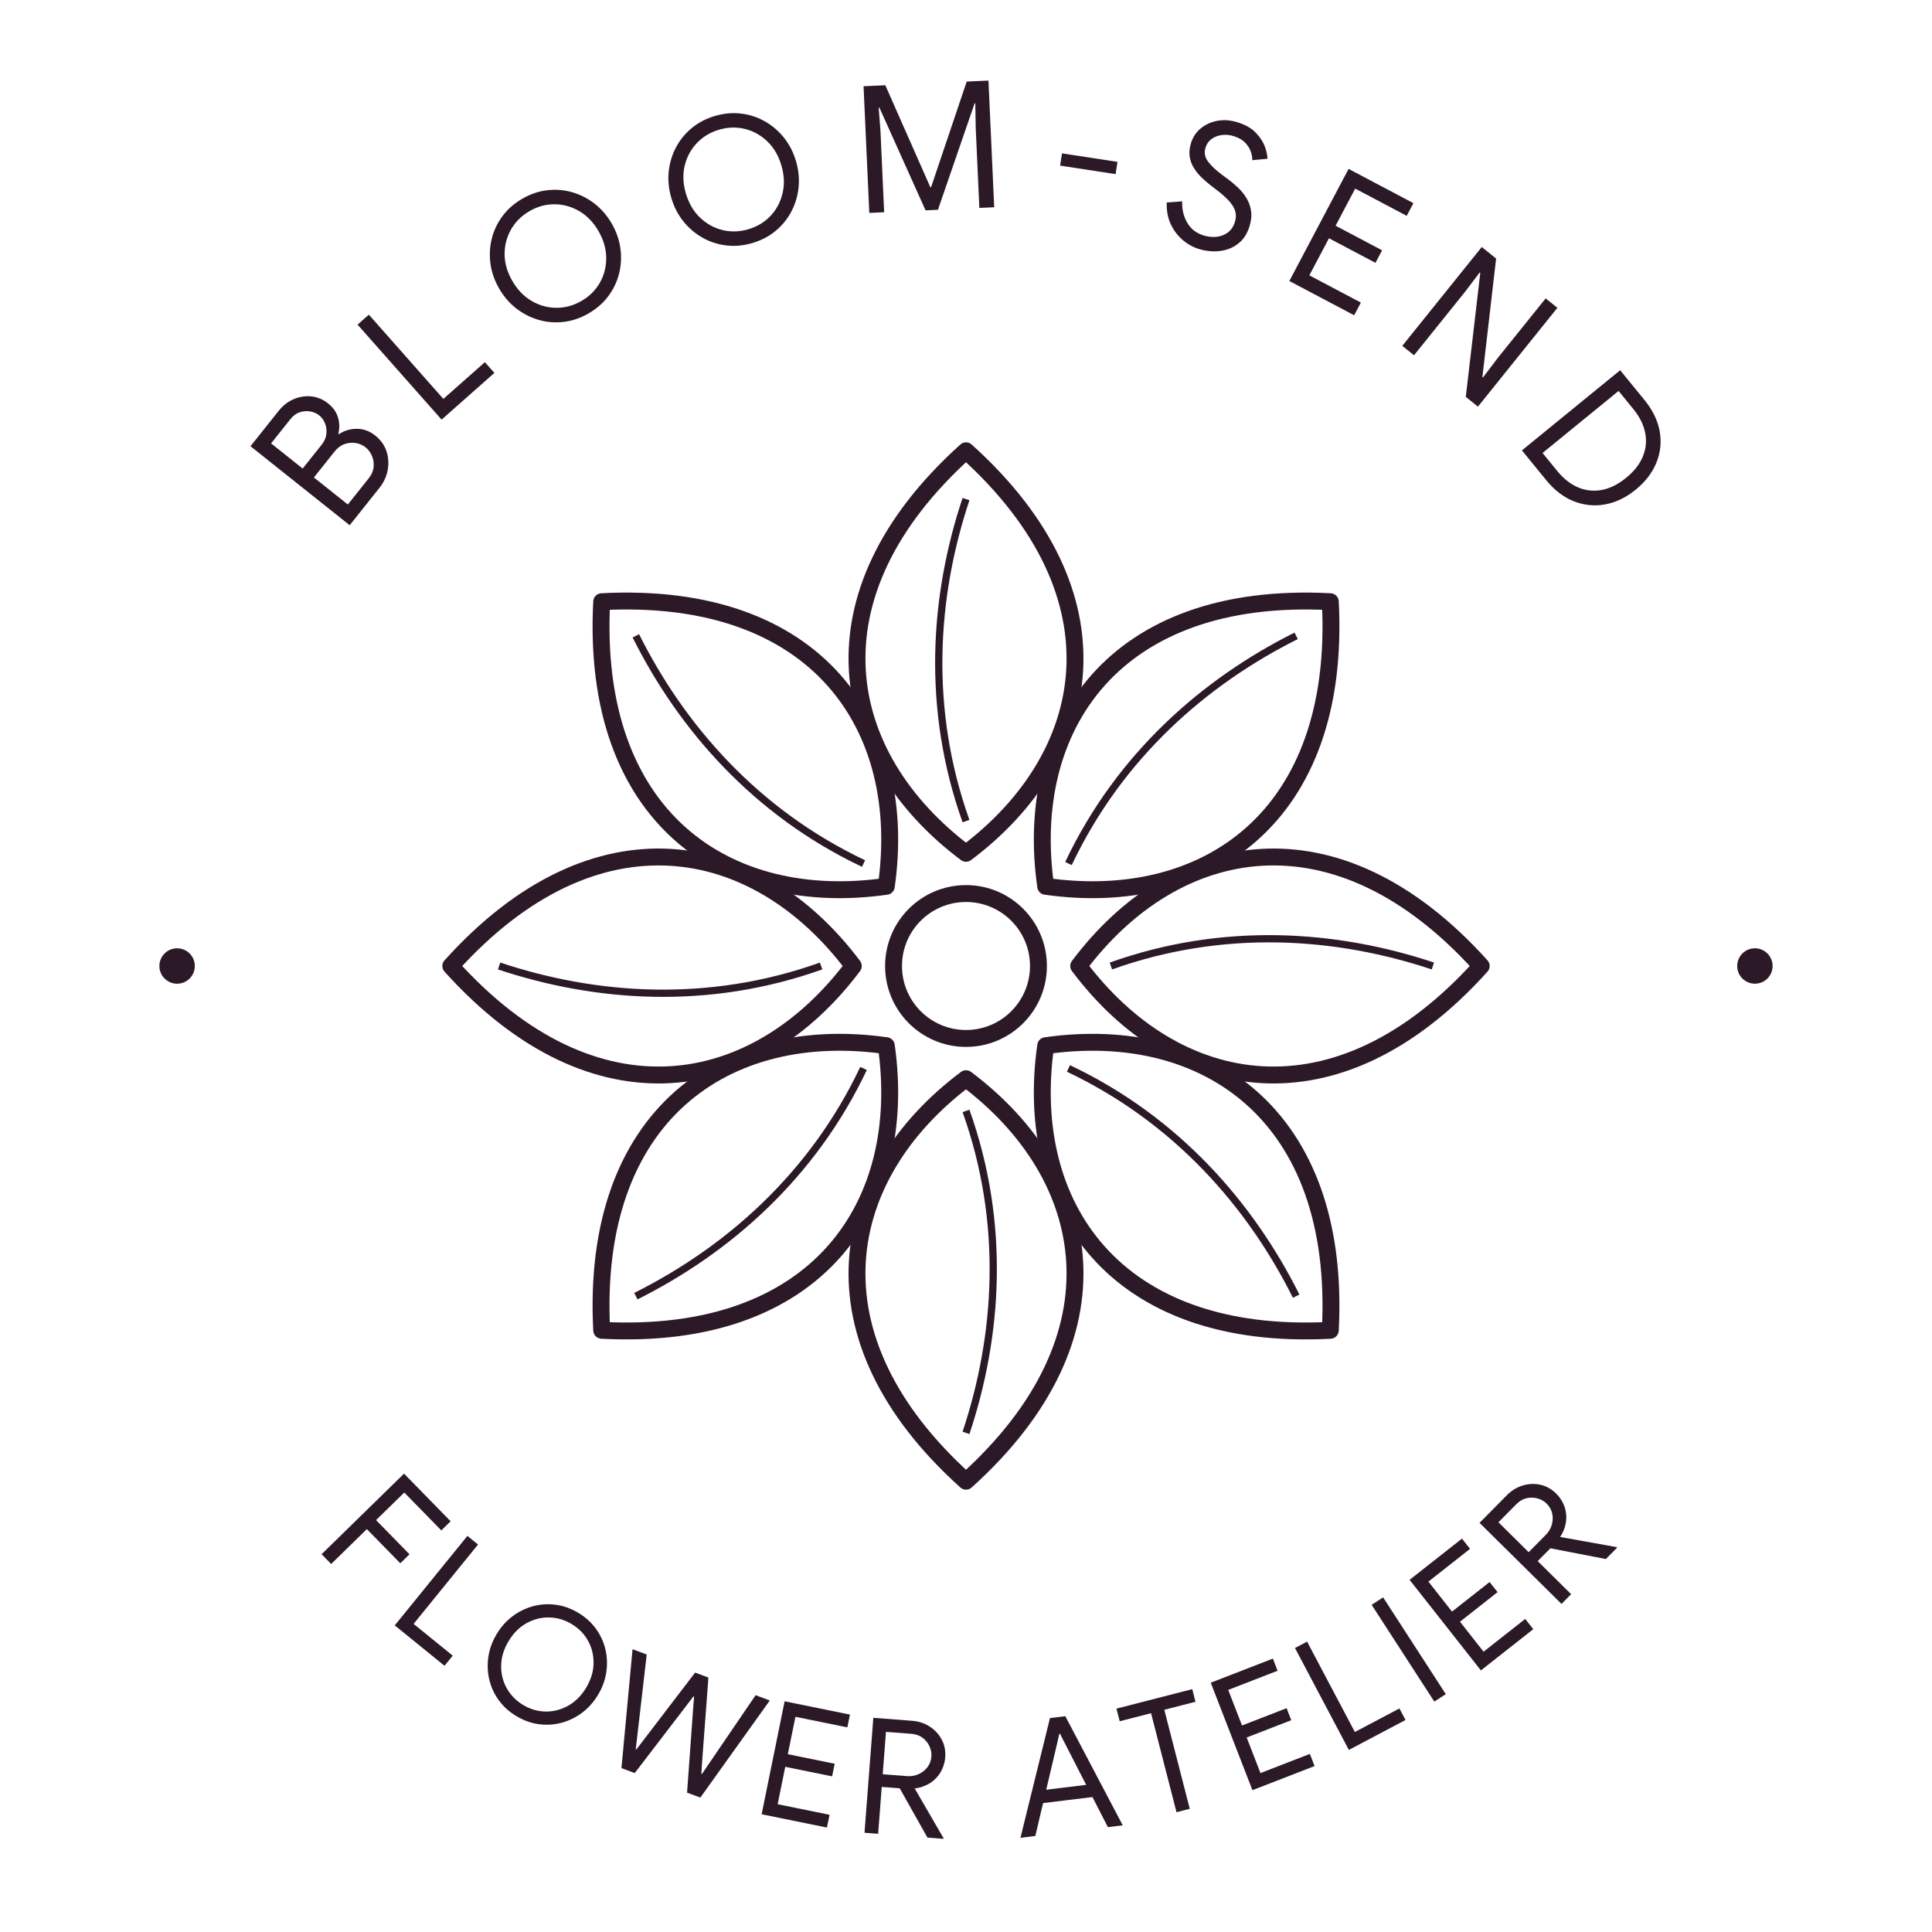
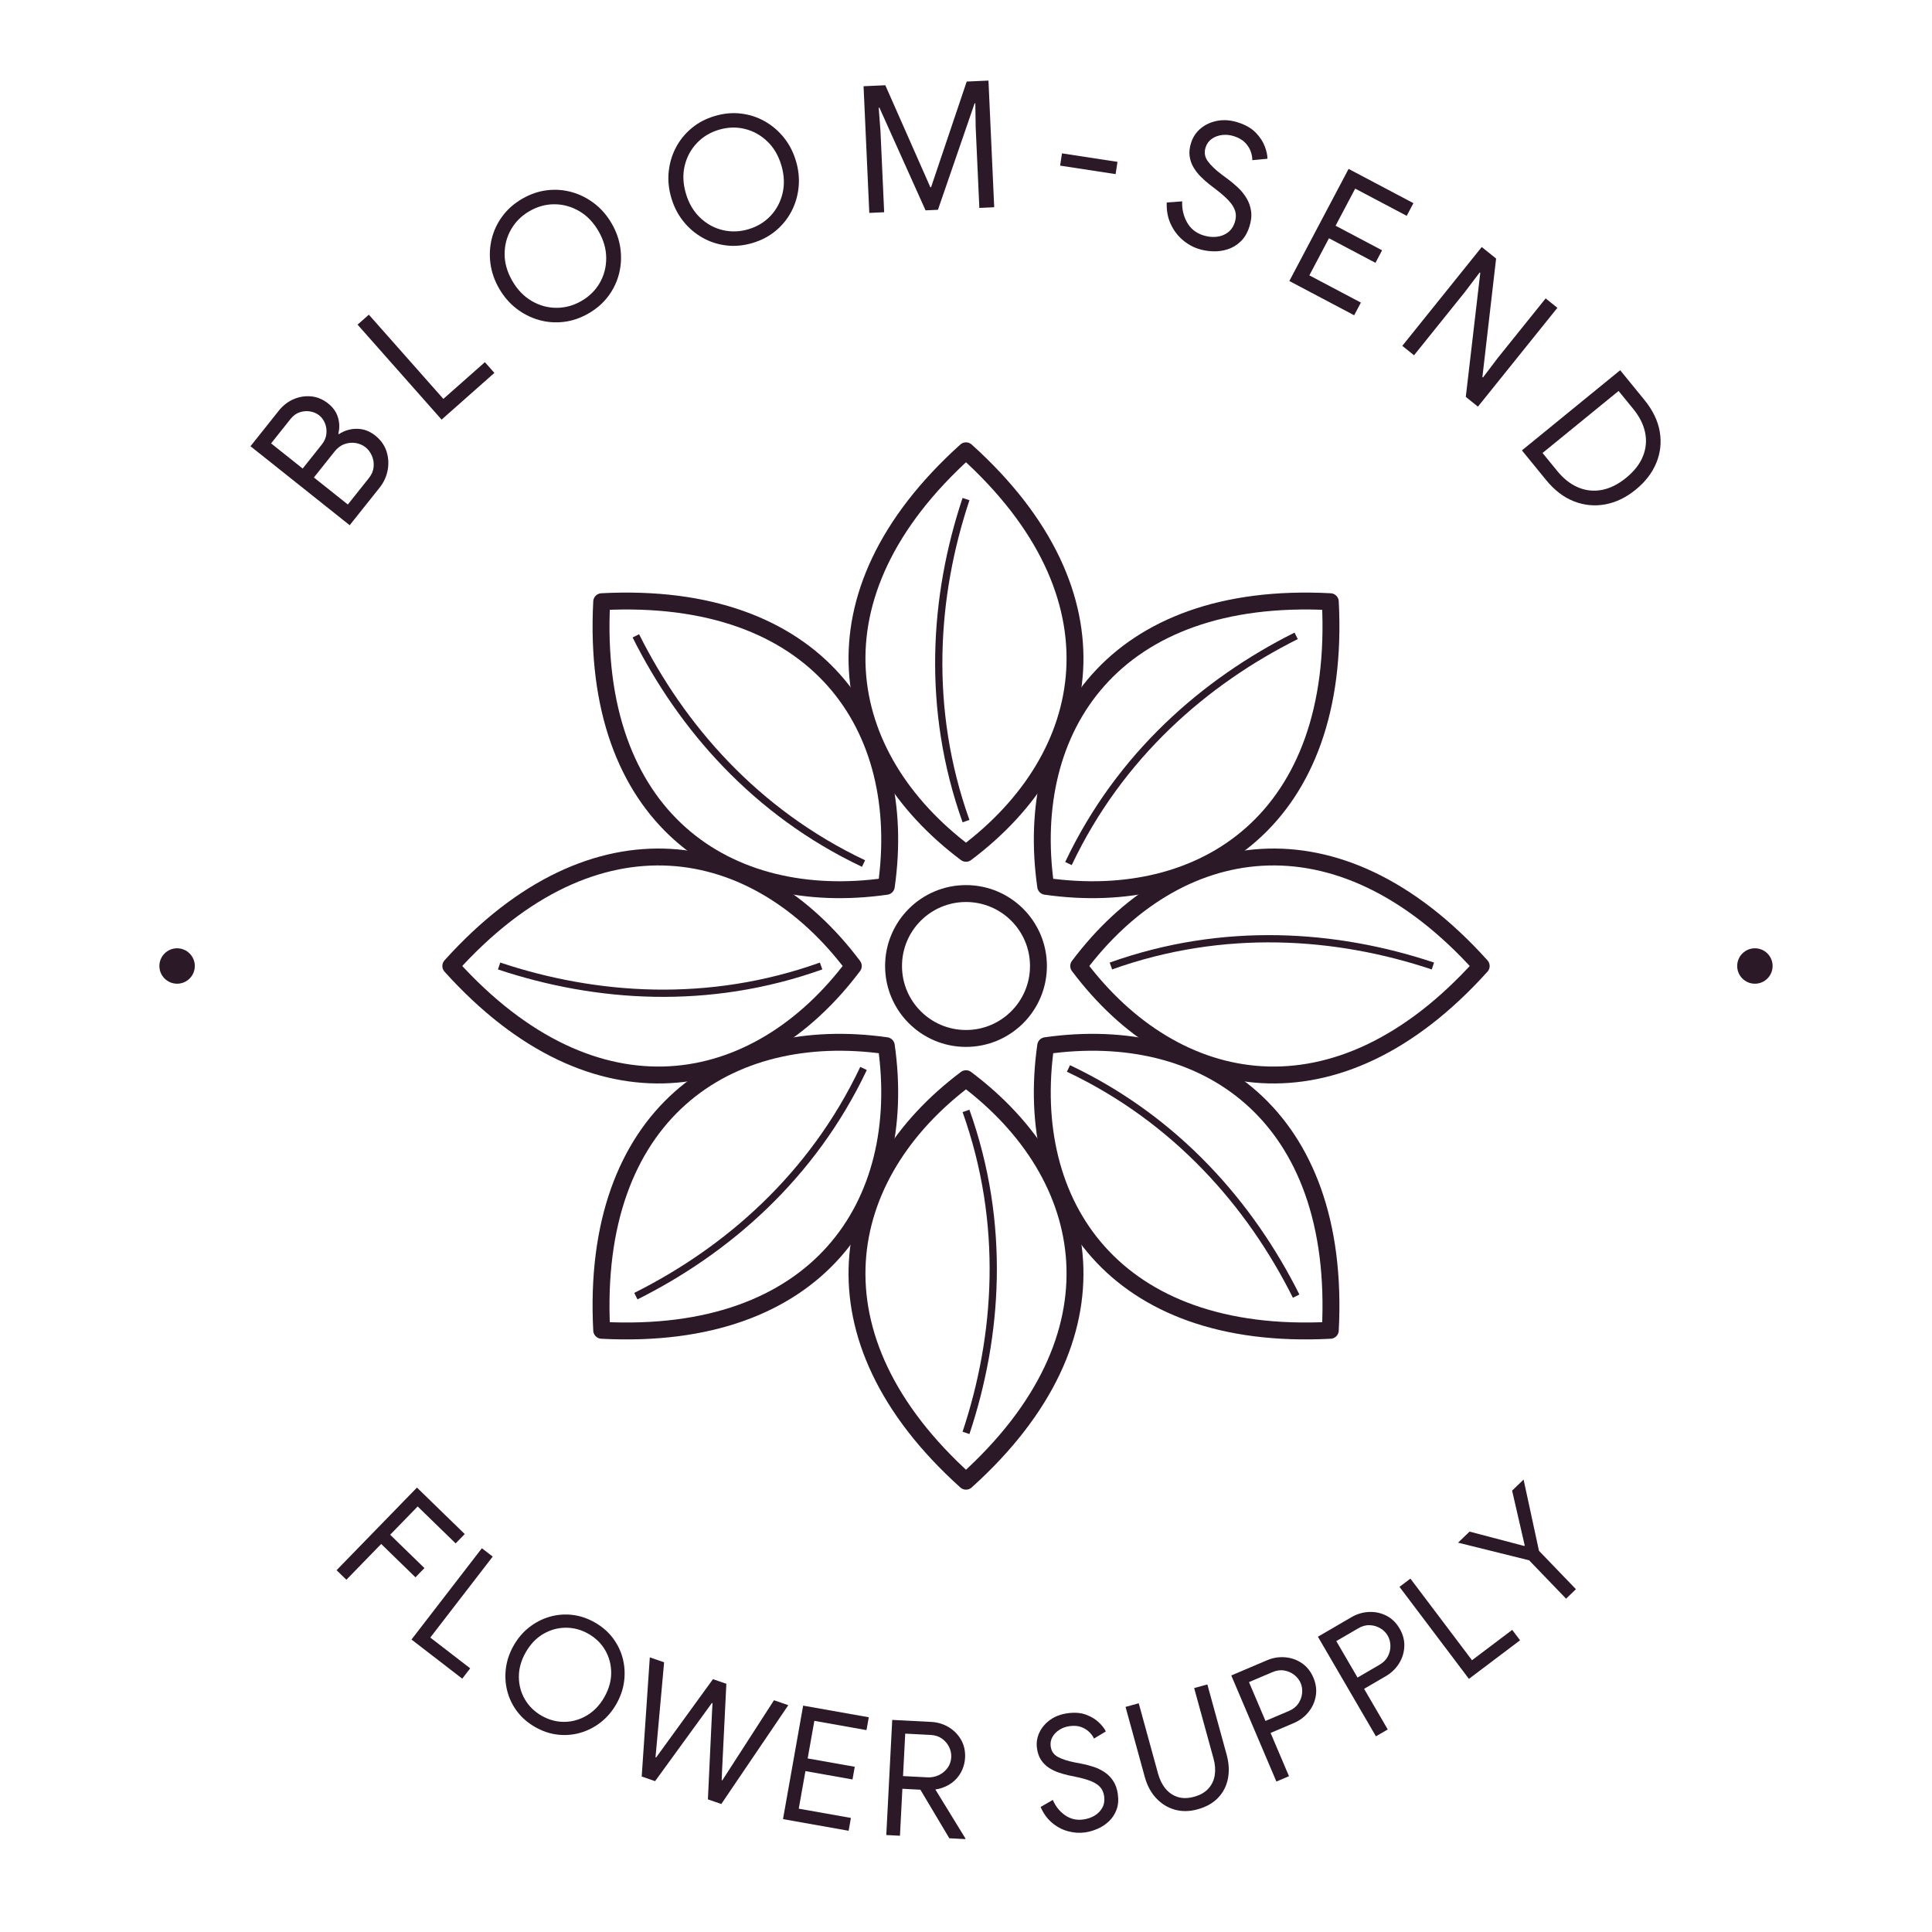
<svg xmlns="http://www.w3.org/2000/svg" viewBox="0 0 120 120" fill="#2c1928" color="#2c1928">
  <path transform="translate(23.234 30.7209) rotate(-51.4675) translate(-3.3 0) scale(0.011 -0.011)" d="M79 0V716H336Q391 716 437.5 691.5Q484 667 512.5 623.5Q541 580 541 523Q541 470 514.0 431.0Q487 392 443 372V368Q496 351 530.5 307.0Q565 263 565 203Q565 143 535.0 97.5Q505 52 456.0 26.0Q407 0 350 0ZM124 326V407H336Q374 407 401.0 424.5Q428 442 442.5 468.0Q457 494 457 521Q457 548 443.0 574.0Q429 600 403.0 617.5Q377 635 340 635H164V81H355Q393 81 421.0 99.5Q449 118 464.0 146.5Q479 175 479 204Q479 234 463.5 262.0Q448 290 419.5 308.0Q391 326 351 326Z" />
  <path transform="translate(28.8577 24.7983) rotate(-41.4986) translate(-2.7775 0) scale(0.011 -0.011)" d="M79 0V716H164V81H477V0Z" />
  <path transform="translate(36.4707 19.3137) rotate(-30.0413) translate(-4.521 0) scale(0.011 -0.011)" d="M411 -16Q332 -16 265.0 13.0Q198 42 148.5 93.5Q99 145 71.5 212.5Q44 280 44 358Q44 436 71.5 503.5Q99 571 148.5 622.5Q198 674 265.0 703.0Q332 732 411 732Q490 732 557.0 703.0Q624 674 673.5 622.5Q723 571 750.5 503.5Q778 436 778 358Q778 280 750.5 212.5Q723 145 673.5 93.5Q624 42 557.0 13.0Q490 -16 411 -16ZM411 65Q489 65 552.5 102.0Q616 139 654.0 205.5Q692 272 692 358Q692 445 654.0 511.0Q616 577 552.5 614.0Q489 651 411 651Q334 651 270.0 614.0Q206 577 168.0 511.0Q130 445 130 358Q130 272 168.0 205.5Q206 139 270.0 102.0Q334 65 411 65Z" />
  <path transform="translate(46.6839 14.9258) rotate(-16.4585) translate(-4.521 0) scale(0.011 -0.011)" d="M411 -16Q332 -16 265.0 13.0Q198 42 148.5 93.5Q99 145 71.5 212.5Q44 280 44 358Q44 436 71.5 503.5Q99 571 148.5 622.5Q198 674 265.0 703.0Q332 732 411 732Q490 732 557.0 703.0Q624 674 673.5 622.5Q723 571 750.5 503.5Q778 436 778 358Q778 280 750.5 212.5Q723 145 673.5 93.5Q624 42 557.0 13.0Q490 -16 411 -16ZM411 65Q489 65 552.5 102.0Q616 139 654.0 205.5Q692 272 692 358Q692 445 654.0 511.0Q616 577 552.5 614.0Q489 651 411 651Q334 651 270.0 614.0Q206 577 168.0 511.0Q130 445 130 358Q130 272 168.0 205.5Q206 139 270.0 102.0Q334 65 411 65Z" />
  <path transform="translate(57.8727 13.0482) rotate(-2.5942) translate(-4.752 0) scale(0.011 -0.011)" d="M79 0V716H202L430 129H434L662 716H785V0H701V455L705 591H701L467 0H397L163 591H159L163 455V0Z" />
  <path transform="translate(67.1111 13.5411) rotate(8.7023) translate(-2.4145 0) scale(0.011 -0.011)" d="M61 275V345H378V275Z" />
  <path transform="translate(74.4667 15.2818) rotate(17.9269) translate(-3.0525 0) scale(0.011 -0.011)" d="M279 -16Q227 -16 176.0 6.0Q125 28 86.0 71.0Q47 114 29 178L110 211Q127 149 172.0 107.0Q217 65 281 65Q321 65 354.5 79.5Q388 94 408.5 122.0Q429 150 429 190Q429 226 411.5 251.0Q394 276 359.0 295.5Q324 315 273 333L228 349Q198 360 167.5 375.5Q137 391 111.5 413.5Q86 436 71.0 467.5Q56 499 56 542Q56 594 84.0 637.0Q112 680 161.0 706.0Q210 732 274 732Q341 732 386.5 707.5Q432 683 458.5 649.5Q485 616 494 588L415 554Q409 575 392.0 597.5Q375 620 346.5 635.5Q318 651 275 651Q240 651 209.5 637.0Q179 623 160.5 598.5Q142 574 142 542Q142 497 178.0 471.0Q214 445 275 424L322 408Q354 397 387.5 381.0Q421 365 450.0 340.0Q479 315 497.0 278.5Q515 242 515 191Q515 136 493.5 96.5Q472 57 437.0 32.0Q402 7 360.5 -4.5Q319 -16 279 -16Z" />
  <path transform="translate(81.9604 18.4459) rotate(27.8555) translate(-2.992 0) scale(0.011 -0.011)" d="M79 0V716H493V635H164V81H493V0ZM124 318V398H461V318Z" />
  <path transform="translate(89.4482 23.3693) rotate(38.7966) translate(-3.883 0) scale(0.011 -0.011)" d="M79 0V716H183L542 146H546L542 284V716H627V0H539L164 597H160L164 459V0Z" />
  <path transform="translate(96.4173 30.2884) rotate(50.7903) translate(-3.8555 0) scale(0.011 -0.011)" d="M79 0V716H295Q407 716 488.0 670.5Q569 625 613.0 544.0Q657 463 657 358Q657 253 613.0 172.5Q569 92 488.0 46.0Q407 0 295 0ZM164 81H295Q379 81 441.0 113.5Q503 146 537.0 208.0Q571 270 571 358Q571 446 537.0 508.0Q503 570 441.0 602.5Q379 635 295 635H164Z" />
-   <path transform="translate(21.2722 97.8611) rotate(45.6483) translate(-2.645 0) scale(0.01 -0.01)" d="M79 0V716H493V635H164V0ZM124 310V390H461V310Z" />
-   <path transform="translate(25.8659 102.0496) rotate(39.0682) translate(-2.525 0) scale(0.01 -0.01)" d="M79 0V716H164V81H477V0Z" />
-   <path transform="translate(32.1556 106.4542) rotate(30.9382) translate(-4.11 0) scale(0.01 -0.01)" d="M411 -16Q332 -16 265.0 13.0Q198 42 148.5 93.5Q99 145 71.5 212.5Q44 280 44 358Q44 436 71.5 503.5Q99 571 148.5 622.5Q198 674 265.0 703.0Q332 732 411 732Q490 732 557.0 703.0Q624 674 673.5 622.5Q723 571 750.5 503.5Q778 436 778 358Q778 280 750.5 212.5Q723 145 673.5 93.5Q624 42 557.0 13.0Q490 -16 411 -16ZM411 65Q489 65 552.5 102.0Q616 139 654.0 205.5Q692 272 692 358Q692 445 654.0 511.0Q616 577 552.5 614.0Q489 651 411 651Q334 651 270.0 614.0Q206 577 168.0 511.0Q130 445 130 358Q130 272 168.0 205.5Q206 139 270.0 102.0Q334 65 411 65Z" />
-   <path transform="translate(41.045 110.7347) rotate(20.4862) translate(-4.72 0) scale(0.01 -0.01)" d="M211 0 17 716H111L241 190L253 141H257L272 190L432 716H520L673 190L688 141H692L704 190L833 716H927L734 0H646L494 518L478 574H474L457 518L299 0Z" />
-   <path transform="translate(49.1979 113.0718) rotate(11.5046) translate(-2.72 0) scale(0.01 -0.01)" d="M79 0V716H493V635H164V81H493V0ZM124 318V398H461V318Z" />
-   <path transform="translate(55.8541 114.0011) rotate(4.3903) translate(-2.955 0) scale(0.01 -0.01)" d="M79 0V716H321Q381 716 431.5 689.0Q482 662 512.5 614.5Q543 567 543 504Q543 466 529.0 428.5Q515 391 485.5 360.0Q456 329 410.5 310.5Q365 292 302 292H124V371H316Q353 371 385.0 388.0Q417 405 437.0 435.0Q457 465 457 504Q457 536 440.5 566.0Q424 596 394.0 615.5Q364 635 322 635H164V0ZM252 328 345 333 571 4V0H471Z" />
-   <path transform="translate(61.0149 114.1505) rotate(-1.0738) translate(-1.16 0) scale(0.01 -0.01)" d="" />
-   <path transform="translate(66.5589 113.7614) rotate(-6.9557) translate(-3.35 0) scale(0.01 -0.01)" d="M15 0 287 716H383L655 0H562L365 535L337 612H333L305 535L108 0ZM325 197V277H490L519 197ZM131 197 160 277H325V197Z" />
-   <path transform="translate(73.4817 112.4552) rotate(-14.4139) translate(-2.65 0) scale(0.01 -0.01)" d="M223 0V665H308V0ZM22 635V716H508V635Z" />
-   <path transform="translate(79.5905 110.4928) rotate(-21.2056) translate(-2.72 0) scale(0.01 -0.01)" d="M79 0V716H493V635H164V81H493V0ZM124 318V398H461V318Z" />
-   <path transform="translate(85.3139 107.8802) rotate(-27.865) translate(-2.525 0) scale(0.01 -0.01)" d="M79 0V716H164V81H477V0Z" />
-   <path transform="translate(89.444 105.4572) rotate(-32.9324) translate(-1.215 0) scale(0.01 -0.01)" d="M79 0V716H164V0Z" />
-   <path transform="translate(93.4975 102.5585) rotate(-38.206) translate(-2.72 0) scale(0.01 -0.01)" d="M79 0V716H493V635H164V81H493V0ZM124 318V398H461V318Z" />
-   <path transform="translate(98.5104 98.0822) rotate(-45.3204) translate(-2.955 0) scale(0.01 -0.01)" d="M79 0V716H321Q381 716 431.5 689.0Q482 662 512.5 614.5Q543 567 543 504Q543 466 529.0 428.5Q515 391 485.5 360.0Q456 329 410.5 310.5Q365 292 302 292H124V371H316Q353 371 385.0 388.0Q417 405 437.0 435.0Q457 465 457 504Q457 536 440.5 566.0Q424 596 394.0 615.5Q364 635 322 635H164V0ZM252 328 345 333 571 4V0H471Z" />
+   <path transform="translate(22.235 98.8216) rotate(44.2096) translate(-2.645 0) scale(0.01 -0.01)" d="M79 0V716H493V635H164V0ZM124 310V390H461V310Z" />
+   <path transform="translate(26.9325 102.8934) rotate(37.6294) translate(-2.525 0) scale(0.01 -0.01)" d="M79 0V716H164V81H477V0Z" />
+   <path transform="translate(33.3308 107.1387) rotate(29.4995) translate(-4.11 0) scale(0.01 -0.01)" d="M411 -16Q332 -16 265.0 13.0Q198 42 148.5 93.5Q99 145 71.5 212.5Q44 280 44 358Q44 436 71.5 503.5Q99 571 148.5 622.5Q198 674 265.0 703.0Q332 732 411 732Q490 732 557.0 703.0Q624 674 673.5 622.5Q723 571 750.5 503.5Q778 436 778 358Q778 280 750.5 212.5Q723 145 673.5 93.5Q624 42 557.0 13.0Q490 -16 411 -16ZM411 65Q489 65 552.5 102.0Q616 139 654.0 205.5Q692 272 692 358Q692 445 654.0 511.0Q616 577 552.5 614.0Q489 651 411 651Q334 651 270.0 614.0Q206 577 168.0 511.0Q130 445 130 358Q130 272 168.0 205.5Q206 139 270.0 102.0Q334 65 411 65Z" />
+   <path transform="translate(42.3248 111.1947) rotate(19.0475) translate(-4.72 0) scale(0.01 -0.01)" d="M211 0 17 716H111L241 190L253 141H257L272 190L432 716H520L673 190L688 141H692L704 190L833 716H927L734 0H646L494 518L478 574H474L457 518L299 0Z" />
+   <path transform="translate(50.5339 113.3263) rotate(10.0659) translate(-2.72 0) scale(0.01 -0.01)" d="M79 0V716H493V635H164V81H493V0ZM124 318V398H461V318Z" />
+   <path transform="translate(57.2112 114.0882) rotate(2.9515) translate(-2.955 0) scale(0.01 -0.01)" d="M79 0V716H321Q381 716 431.5 689.0Q482 662 512.5 614.5Q543 567 543 504Q543 466 529.0 428.5Q515 391 485.5 360.0Q456 329 410.5 310.5Q365 292 302 292H124V371H316Q353 371 385.0 388.0Q417 405 437.0 435.0Q457 465 457 504Q457 536 440.5 566.0Q424 596 394.0 615.5Q364 635 322 635H164V0ZM252 328 345 333 571 4V0H471Z" />
+   <path transform="translate(62.3742 114.1079) rotate(-2.5125) translate(-1.16 0) scale(0.01 -0.01)" d="" />
+   <path transform="translate(67.3374 113.6607) rotate(-7.7861) translate(-2.775 0) scale(0.01 -0.01)" d="M279 -16Q227 -16 176.0 6.0Q125 28 86.0 71.0Q47 114 29 178L110 211Q127 149 172.0 107.0Q217 65 281 65Q321 65 354.5 79.5Q388 94 408.5 122.0Q429 150 429 190Q429 226 411.5 251.0Q394 276 359.0 295.5Q324 315 273 333L228 349Q198 360 167.5 375.5Q137 391 111.5 413.5Q86 436 71.0 467.5Q56 499 56 542Q56 594 84.0 637.0Q112 680 161.0 706.0Q210 732 274 732Q341 732 386.5 707.5Q432 683 458.5 649.5Q485 616 494 588L415 554Q409 575 392.0 597.5Q375 620 346.5 635.5Q318 651 275 651Q240 651 209.5 637.0Q179 623 160.5 598.5Q142 574 142 542Q142 497 178.0 471.0Q214 445 275 424L322 408Q354 397 387.5 381.0Q421 365 450.0 340.0Q479 315 497.0 278.5Q515 242 515 191Q515 136 493.5 96.5Q472 57 437.0 32.0Q402 7 360.5 -4.5Q319 -16 279 -16Z" />
+   <path transform="translate(74.3467 112.2253) rotate(-15.3607) translate(-3.335 0) scale(0.01 -0.01)" d="M333 -16Q255 -16 196.0 19.5Q137 55 103.5 118.5Q70 182 70 265V716H155V261Q155 205 175.0 160.5Q195 116 234.5 90.5Q274 65 333 65Q392 65 432.0 90.5Q472 116 492.0 160.5Q512 205 512 261V716H597V265Q597 182 565.5 118.5Q534 55 475.0 19.5Q416 -16 333 -16Z" />
+   <path transform="translate(81.1931 109.8413) rotate(-23.0357) translate(-2.87 0) scale(0.01 -0.01)" d="M79 0V716H320Q380 716 431.0 689.0Q482 662 512.5 614.5Q543 567 543 504Q543 442 512.5 394.0Q482 346 431.0 319.0Q380 292 320 292H124V373H322Q364 373 394.0 392.5Q424 412 440.5 442.0Q457 472 457 504Q457 536 440.5 566.0Q424 596 394.0 615.5Q364 635 322 635H164V0Z" />
+   <path transform="translate(87.259 106.8001) rotate(-30.2189) translate(-2.87 0) scale(0.01 -0.01)" d="M79 0V716H320Q380 716 431.0 689.0Q482 662 512.5 614.5Q543 567 543 504Q543 442 512.5 394.0Q482 346 431.0 319.0Q380 292 320 292H124V373H322Q364 373 394.0 392.5Q424 412 440.5 442.0Q457 472 457 504Q457 536 440.5 566.0Q424 596 394.0 615.5Q364 635 322 635H164V0Z" />
+   <path transform="translate(92.6222 103.233) rotate(-37.037) translate(-2.525 0) scale(0.01 -0.01)" d="M79 0V716H164V81H477V0Z" />
+   <path transform="translate(97.5637 99.0163) rotate(-43.9134) translate(-2.925 0) scale(0.01 -0.01)" d="M252 0V371H337V0ZM10 716H109L292 416H296L476 716H575L337 331H252Z" />
  <circle cx="11" cy="60" r="1.1" />
  <circle cx="109" cy="60" r="1.1" />
  <g fill="none" stroke="currentColor" stroke-width="1.05" stroke-linejoin="round">
    <path transform="rotate(0 60 60)" d="M60 53 C52 47 50 37 60 28 C70 37 68 47 60 53Z" />
    <path transform="rotate(45 60 60)" d="M60 53 C52 47 50 37 60 28 C70 37 68 47 60 53Z" />
    <path transform="rotate(90 60 60)" d="M60 53 C52 47 50 37 60 28 C70 37 68 47 60 53Z" />
    <path transform="rotate(135 60 60)" d="M60 53 C52 47 50 37 60 28 C70 37 68 47 60 53Z" />
    <path transform="rotate(180 60 60)" d="M60 53 C52 47 50 37 60 28 C70 37 68 47 60 53Z" />
    <path transform="rotate(225 60 60)" d="M60 53 C52 47 50 37 60 28 C70 37 68 47 60 53Z" />
    <path transform="rotate(270 60 60)" d="M60 53 C52 47 50 37 60 28 C70 37 68 47 60 53Z" />
    <path transform="rotate(315 60 60)" d="M60 53 C52 47 50 37 60 28 C70 37 68 47 60 53Z" />
    <circle cx="60" cy="60" r="4.5" />
  </g>
  <g fill="none" stroke="currentColor" stroke-width=".45">
    <path transform="rotate(0 60 60)" d="M60 51 C57.5 44 58 37 60 31" />
    <path transform="rotate(45 60 60)" d="M60 51 C57.5 44 58 37 60 31" />
    <path transform="rotate(90 60 60)" d="M60 51 C57.5 44 58 37 60 31" />
    <path transform="rotate(135 60 60)" d="M60 51 C57.5 44 58 37 60 31" />
    <path transform="rotate(180 60 60)" d="M60 51 C57.5 44 58 37 60 31" />
    <path transform="rotate(225 60 60)" d="M60 51 C57.5 44 58 37 60 31" />
    <path transform="rotate(270 60 60)" d="M60 51 C57.5 44 58 37 60 31" />
    <path transform="rotate(315 60 60)" d="M60 51 C57.5 44 58 37 60 31" />
  </g>
</svg>
